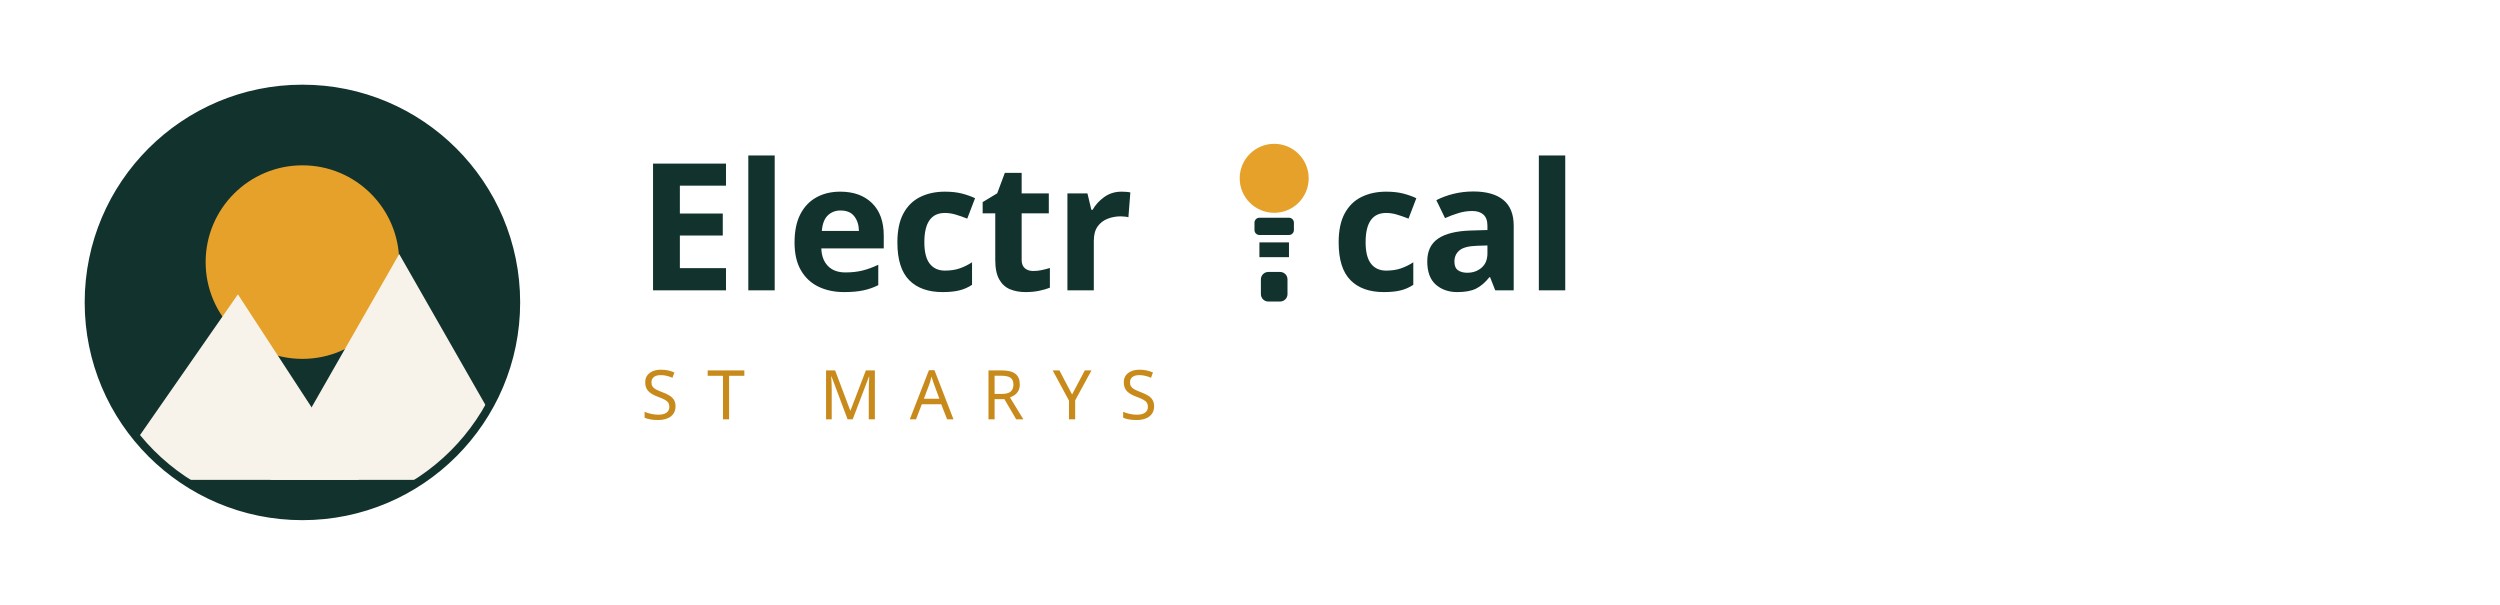
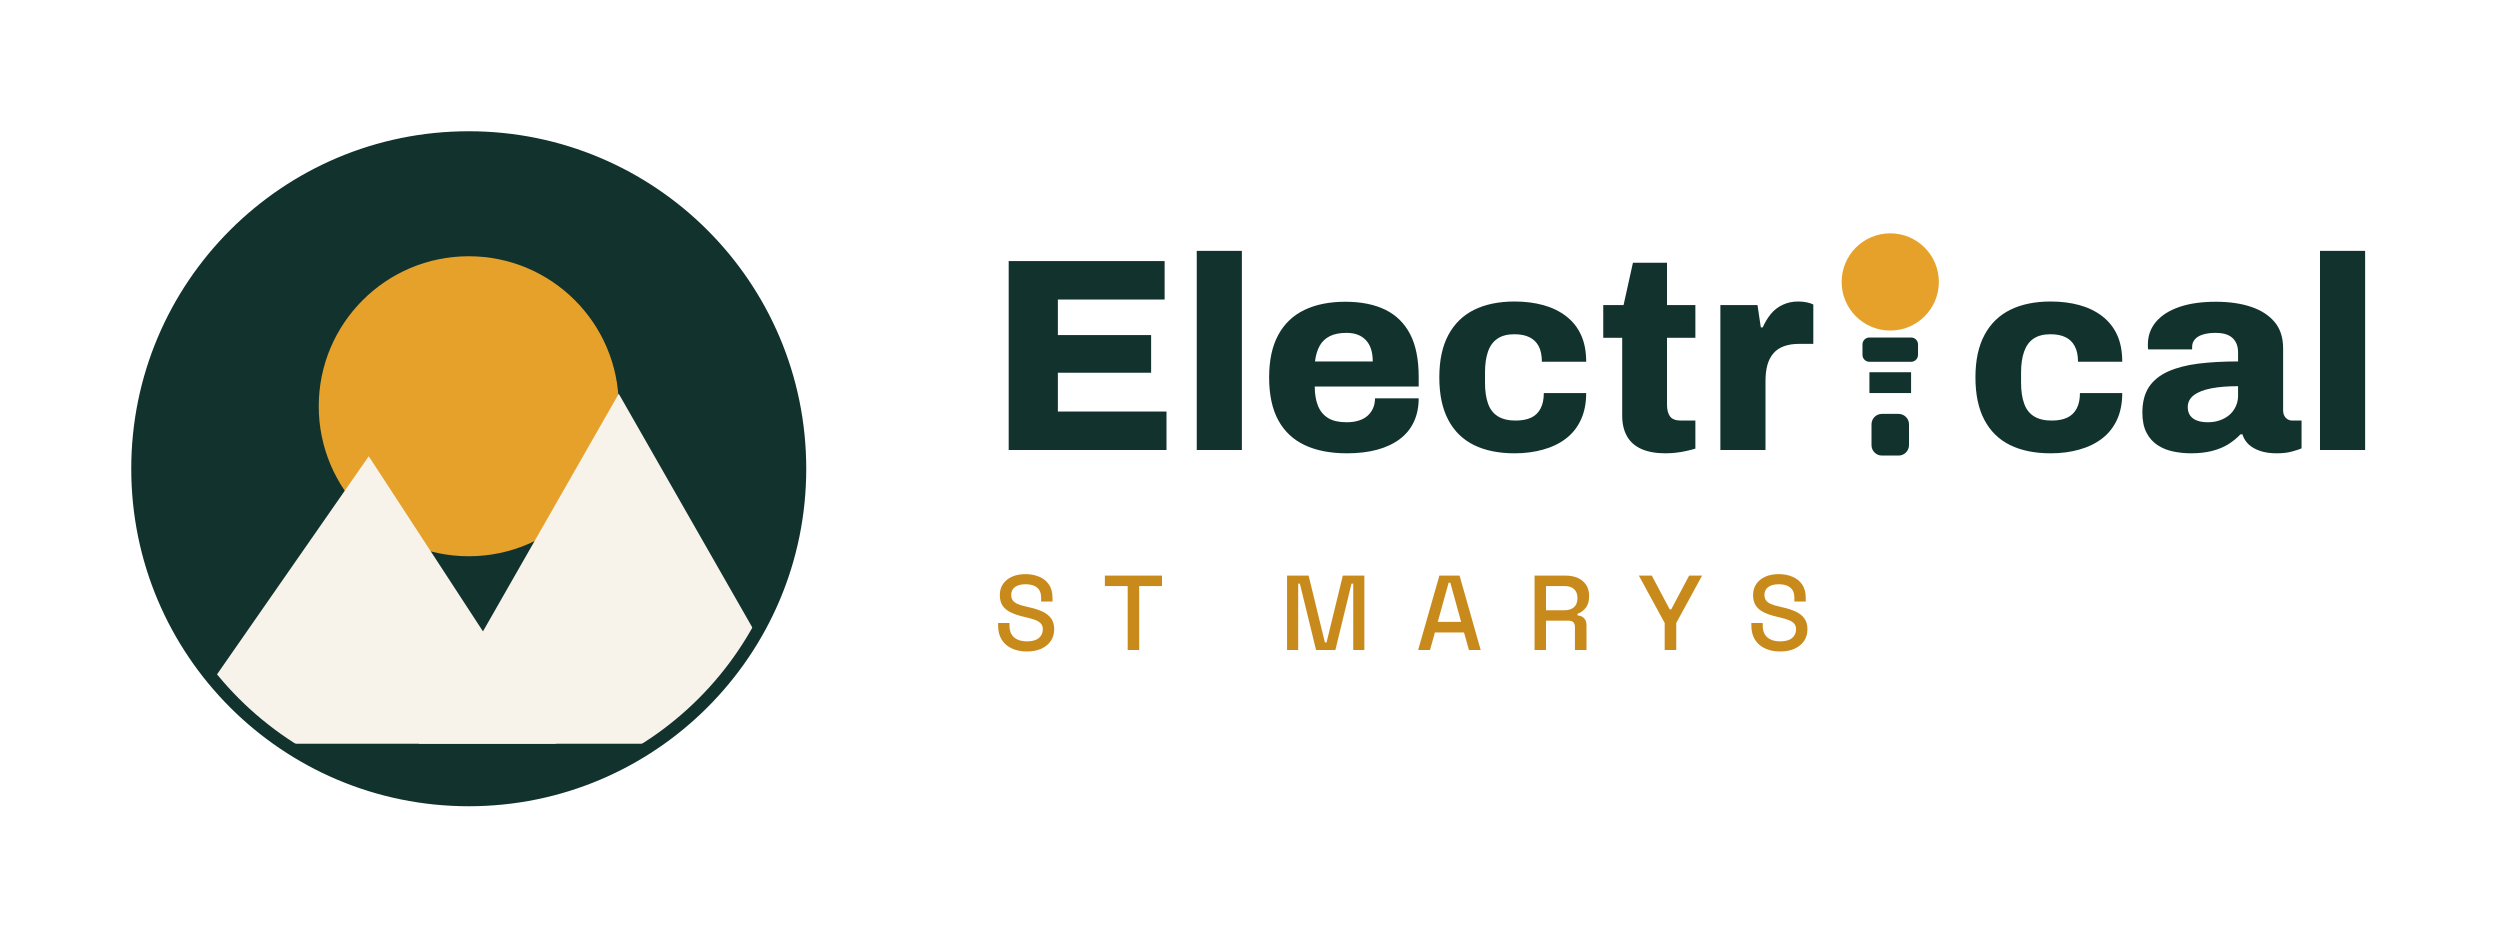
- <svg xmlns="http://www.w3.org/2000/svg" viewBox="0 0 620 150" width="620" height="150">
+ <svg xmlns="http://www.w3.org/2000/svg" viewBox="0 0 400 150" width="400" height="150">
  <g transform="translate(15,15)">
    <svg width="120" height="120" viewBox="0 0 120 120">
      <clipPath id="c">
        <circle cx="60" cy="60" r="53" />
      </clipPath>
      <circle cx="60" cy="60" r="53" fill="#12332d" />
      <g clip-path="url(#c)">
        <circle cx="60" cy="50" r="24" fill="#e6a12b" />
        <polygon points="12,104 44,58 74,104" fill="#f7f3ea" />
        <polygon points="52,104 84,48 116,104" fill="#f7f3ea" />
      </g>
      <circle cx="60" cy="60" r="53" fill="none" stroke="#12332d" stroke-width="2" />
    </svg>
  </g>
-   <g font-family="Archivo, sans-serif" font-weight="800" font-size="44" letter-spacing="-0.5">
-     <text x="158" y="72" fill="#12332d">Electr</text>
-     <g transform="translate(305,32)">
-       <svg width="22" height="44" viewBox="0 0 18 36">
-         <circle cx="9" cy="10" r="7" fill="#e6a12b" />
-         <rect x="5" y="18" width="8" height="3.5" rx="1" fill="#12332d" />
-         <rect x="6" y="23" width="6" height="3" fill="#12332d" />
-         <rect x="6.3" y="29" width="5.4" height="6" rx="1.5" fill="#12332d" />
-       </svg>
-     </g>
-     <text x="330" y="72" fill="#12332d">cal</text>
+   <g fill="#12332d">
+     <path transform="translate(158,72)" d="M28.64 0L3.39 0L3.39-30.23L28.34-30.23L28.34-24.07L11.26-24.07L11.26-18.39L26.18-18.39L26.18-12.36L11.26-12.36L11.26-6.16L28.64-6.16L28.64 0ZM40.70 0L33.48 0L33.48-31.86L40.70-31.86L40.70 0ZM57.51 0.53L57.51 0.53Q53.55 0.53 50.78-0.77Q48.00-2.07 46.53-4.75Q45.06-7.44 45.06-11.62L45.06-11.62Q45.06-15.71 46.51-18.39Q47.96-21.08 50.69-22.40Q53.42-23.72 57.24-23.72L57.24-23.72Q61.03-23.72 63.65-22.44Q66.26-21.16 67.63-18.52Q68.99-15.88 68.99-11.70L68.99-11.70L68.99-10.16L52.36-10.16Q52.36-8.32 52.89-7.04Q53.42-5.76 54.52-5.10Q55.62-4.44 57.46-4.44L57.46-4.44Q58.56-4.44 59.40-4.71Q60.24-4.97 60.81-5.48Q61.38-5.98 61.69-6.69Q62.00-7.39 62.00-8.27L62.00-8.27L68.99-8.27Q68.99-6.16 68.22-4.51Q67.45-2.86 65.96-1.74Q64.46-0.62 62.33-0.04Q60.19 0.53 57.51 0.53ZM52.40-14.17L52.40-14.17L61.64-14.17Q61.64-15.31 61.36-16.17Q61.07-17.03 60.52-17.60Q59.97-18.17 59.20-18.46Q58.43-18.74 57.42-18.74L57.42-18.74Q55.84-18.74 54.78-18.22Q53.72-17.69 53.15-16.68Q52.58-15.66 52.40-14.17ZM84.35 0.53L84.35 0.53Q80.52 0.53 77.84-0.79Q75.15-2.11 73.72-4.82Q72.29-7.52 72.29-11.62L72.29-11.62Q72.29-15.71 73.74-18.41Q75.20-21.12 77.88-22.44Q80.56-23.76 84.35-23.76L84.35-23.76Q86.81-23.76 88.90-23.19Q90.99-22.62 92.55-21.43Q94.12-20.24 94.95-18.44Q95.79-16.63 95.79-14.12L95.79-14.12L88.70-14.12Q88.70-15.62 88.20-16.59Q87.69-17.56 86.72-18.04Q85.76-18.52 84.30-18.52L84.30-18.52Q82.63-18.52 81.60-17.82Q80.56-17.12 80.08-15.75Q79.60-14.39 79.60-12.36L79.60-12.36L79.60-10.78Q79.60-8.80 80.08-7.44Q80.56-6.07 81.66-5.39Q82.76-4.71 84.48-4.71L84.48-4.71Q85.98-4.71 86.97-5.17Q87.96-5.63 88.48-6.62Q89.01-7.61 89.01-9.11L89.01-9.11L95.79-9.11Q95.79-6.69 94.95-4.86Q94.12-3.04 92.58-1.85Q91.04-0.66 88.92-0.07Q86.81 0.53 84.35 0.53ZM108.46 0.53L108.46 0.53Q106.22 0.53 104.65-0.15Q103.09-0.84 102.32-2.20Q101.55-3.56 101.55-5.50L101.55-5.50L101.55-17.95L98.52-17.95L98.52-23.19L101.77-23.19L103.27-29.96L108.72-29.96L108.72-23.19L113.26-23.19L113.26-17.95L108.72-17.95L108.72-7.26Q108.72-6.03 109.21-5.37Q109.69-4.71 110.97-4.71L110.97-4.71L113.26-4.71L113.26-0.22Q112.68-0.04 111.83 0.15Q110.97 0.35 110.09 0.44Q109.21 0.53 108.46 0.53ZM124.48 0L117.26 0L117.26-23.19L123.20-23.19L123.73-19.62L124.04-19.62Q124.56-20.81 125.33-21.76Q126.10-22.70 127.23-23.23Q128.35-23.76 129.71-23.76L129.71-23.76Q130.50-23.76 131.16-23.61Q131.82-23.45 132.13-23.28L132.13-23.28L132.13-16.98L129.84-16.98Q128.48-16.98 127.45-16.61Q126.41-16.24 125.75-15.47Q125.09-14.70 124.78-13.60Q124.48-12.50 124.48-11.04L124.48-11.04L124.48 0Z" />
+     <path transform="translate(314.44,72)" d="M13.68 0.53L13.68 0.53Q9.86 0.53 7.17-0.79Q4.49-2.11 3.06-4.82Q1.63-7.52 1.63-11.62L1.63-11.62Q1.63-15.71 3.08-18.41Q4.53-21.12 7.22-22.44Q9.90-23.76 13.68-23.76L13.68-23.76Q16.15-23.76 18.24-23.19Q20.33-22.62 21.89-21.43Q23.45-20.24 24.29-18.44Q25.12-16.63 25.12-14.12L25.12-14.12L18.04-14.12Q18.04-15.62 17.53-16.59Q17.03-17.56 16.06-18.04Q15.09-18.52 13.64-18.52L13.64-18.52Q11.97-18.52 10.93-17.82Q9.90-17.12 9.42-15.75Q8.93-14.39 8.93-12.36L8.93-12.36L8.93-10.78Q8.93-8.80 9.42-7.44Q9.90-6.07 11-5.39Q12.10-4.71 13.82-4.71L13.82-4.71Q15.31-4.71 16.30-5.17Q17.29-5.63 17.82-6.62Q18.35-7.61 18.35-9.11L18.35-9.11L25.12-9.11Q25.12-6.69 24.29-4.86Q23.45-3.04 21.91-1.85Q20.37-0.66 18.26-0.07Q16.15 0.53 13.68 0.53ZM36.12 0.53L36.12 0.53Q34.67 0.53 33.29 0.24Q31.90-0.04 30.78-0.77Q29.66-1.50 29.00-2.77Q28.34-4.05 28.34-5.98L28.34-5.98Q28.34-8.49 29.39-10.08Q30.45-11.66 32.45-12.56Q34.45-13.46 37.29-13.82Q40.13-14.17 43.65-14.17L43.65-14.17L43.65-15.62Q43.65-16.63 43.25-17.31Q42.86-18.00 42.09-18.37Q41.32-18.74 40.04-18.74L40.04-18.74Q38.90-18.74 38.04-18.48Q37.18-18.22 36.74-17.71Q36.30-17.20 36.30-16.50L36.30-16.50L36.30-16.10L29.26-16.10Q29.22-16.32 29.22-16.50L29.22-16.50L29.22-16.90Q29.22-18.96 30.51-20.50Q31.81-22.04 34.23-22.88Q36.65-23.72 40.08-23.72L40.08-23.72Q43.30-23.72 45.69-22.92Q48.09-22.13 49.48-20.50Q50.86-18.88 50.86-16.24L50.86-16.24L50.86-6.34Q50.86-5.59 51.28-5.15Q51.70-4.71 52.32-4.71L52.32-4.71L53.81-4.71L53.81-0.26Q53.33-0.04 52.29 0.24Q51.26 0.53 49.81 0.53L49.81 0.53Q48.31 0.53 47.19 0.15Q46.07-0.22 45.34-0.90Q44.62-1.58 44.35-2.51L44.35-2.51L44.04-2.51Q43.21-1.63 42.09-0.92Q40.96-0.22 39.49 0.15Q38.02 0.53 36.12 0.53ZM38.81-4.44L38.81-4.44Q39.86-4.44 40.74-4.75Q41.62-5.06 42.26-5.61Q42.90-6.16 43.27-6.95Q43.65-7.74 43.65-8.67L43.65-8.67L43.65-10.21Q41.14-10.21 39.34-9.86Q37.53-9.50 36.56-8.76Q35.60-8.01 35.60-6.86L35.60-6.86Q35.60-6.03 36.01-5.48Q36.43-4.93 37.14-4.69Q37.84-4.44 38.81-4.44ZM63.98 0L56.76 0L56.76-31.86L63.98-31.86L63.98 0Z" />
  </g>
-   <text x="159" y="104" font-family="'Space Grotesk', sans-serif" font-weight="500" font-size="17" letter-spacing="7" fill="#c98a1c">ST MARYS</text>
+   <svg x="292.44" y="34" width="20" height="40" viewBox="0 0 18 36" overflow="visible">
+     <circle cx="9" cy="10" r="7" fill="#e6a12b" />
+     <rect x="5" y="18" width="8" height="3.5" rx="1" fill="#12332d" />
+     <rect x="6" y="23" width="6" height="3" fill="#12332d" />
+     <rect x="6.3" y="29" width="5.4" height="6" rx="1.5" fill="#12332d" />
+   </svg>
+   <path transform="translate(159,104)" fill="#c98a1c" d="M5.29 0.24L5.29 0.24Q3.94 0.24 2.91-0.24Q1.87-0.71 1.28-1.64Q0.70-2.57 0.70-3.89L0.70-3.89L0.70-4.32L2.52-4.32L2.52-3.89Q2.52-2.64 3.27-2.01Q4.03-1.38 5.29-1.38L5.29-1.38Q6.56-1.38 7.21-1.91Q7.85-2.45 7.85-3.30L7.85-3.30Q7.85-3.86 7.55-4.22Q7.24-4.57 6.68-4.79Q6.12-5.00 5.34-5.19L5.34-5.19L4.71-5.34Q3.57-5.61 2.73-6.01Q1.89-6.41 1.43-7.07Q0.97-7.74 0.97-8.77L0.97-8.77Q0.97-9.83 1.49-10.57Q2.01-11.32 2.92-11.73Q3.84-12.14 5.08-12.14L5.08-12.14Q6.32-12.14 7.30-11.71Q8.28-11.29 8.84-10.46Q9.40-9.62 9.40-8.36L9.40-8.36L9.40-7.75L7.58-7.75L7.58-8.36Q7.58-9.13 7.27-9.61Q6.95-10.08 6.39-10.30Q5.83-10.52 5.08-10.52L5.08-10.52Q4.00-10.52 3.39-10.07Q2.79-9.62 2.79-8.82L2.79-8.82Q2.79-8.28 3.05-7.93Q3.32-7.58 3.83-7.36Q4.33-7.14 5.10-6.97L5.10-6.97L5.73-6.82Q6.89-6.56 7.77-6.16Q8.65-5.76 9.16-5.08Q9.67-4.40 9.67-3.33L9.67-3.33Q9.67-2.26 9.14-1.46Q8.60-0.66 7.62-0.21Q6.63 0.24 5.29 0.24ZM23.27 0L21.43 0L21.43-10.23L17.78-10.23L17.78-11.90L26.92-11.90L26.92-10.23L23.27-10.23L23.27 0ZM48.71 0L46.93 0L46.93-11.90L50.38-11.90L52.98-1.22L53.25-1.22L55.85-11.90L59.30-11.90L59.30 0L57.52 0L57.52-10.61L57.24-10.61L54.66 0L51.57 0L48.98-10.61L48.71-10.61L48.71 0ZM69.80 0L67.90 0L71.30-11.90L74.53-11.90L77.91 0L76.03 0L75.24-2.81L70.59-2.81L69.80 0ZM72.78-10.76L71.04-4.50L74.78-4.50L73.05-10.76L72.78-10.76ZM88.36 0L86.53 0L86.53-11.90L91.53-11.90Q92.63-11.90 93.47-11.52Q94.31-11.14 94.78-10.42Q95.25-9.71 95.25-8.72L95.25-8.72L95.25-8.53Q95.25-7.41 94.71-6.74Q94.18-6.07 93.41-5.80L93.41-5.80L93.41-5.53Q94.06-5.49 94.45-5.09Q94.84-4.69 94.84-3.94L94.84-3.94L94.84 0L92.99 0L92.99-3.69Q92.99-4.15 92.75-4.42Q92.51-4.69 91.98-4.69L91.98-4.69L88.36-4.69L88.36 0ZM88.36-10.23L88.36-6.36L91.32-6.36Q92.31-6.36 92.85-6.86Q93.39-7.36 93.39-8.23L93.39-8.23L93.39-8.36Q93.39-9.23 92.86-9.73Q92.32-10.23 91.32-10.23L91.32-10.23L88.36-10.23ZM109.20 0L107.35 0L107.35-4.32L103.22-11.90L105.29-11.90L108.15-6.51L108.40-6.51L111.26-11.90L113.33-11.90L109.20-4.32L109.20 0ZM125.81 0.24L125.81 0.24Q124.46 0.24 123.43-0.24Q122.39-0.71 121.80-1.64Q121.22-2.57 121.22-3.89L121.22-3.89L121.22-4.32L123.04-4.32L123.04-3.89Q123.04-2.64 123.79-2.01Q124.55-1.38 125.81-1.38L125.81-1.38Q127.08-1.38 127.73-1.91Q128.37-2.45 128.37-3.30L128.37-3.30Q128.37-3.86 128.07-4.22Q127.76-4.57 127.20-4.79Q126.64-5.00 125.86-5.19L125.86-5.19L125.23-5.34Q124.09-5.61 123.25-6.01Q122.41-6.41 121.95-7.07Q121.49-7.74 121.49-8.77L121.49-8.77Q121.49-9.83 122.01-10.57Q122.53-11.32 123.44-11.73Q124.36-12.14 125.60-12.14L125.60-12.14Q126.84-12.14 127.82-11.71Q128.80-11.29 129.36-10.46Q129.92-9.62 129.92-8.36L129.92-8.36L129.92-7.75L128.10-7.75L128.10-8.36Q128.10-9.13 127.79-9.61Q127.47-10.08 126.91-10.30Q126.35-10.52 125.60-10.52L125.60-10.52Q124.51-10.52 123.91-10.07Q123.31-9.62 123.31-8.82L123.31-8.82Q123.31-8.28 123.57-7.93Q123.83-7.58 124.34-7.36Q124.85-7.14 125.62-6.97L125.62-6.97L126.25-6.82Q127.40-6.56 128.29-6.16Q129.17-5.76 129.68-5.08Q130.19-4.40 130.19-3.33L130.19-3.33Q130.19-2.26 129.66-1.46Q129.12-0.66 128.14-0.21Q127.15 0.24 125.81 0.24Z" />
</svg>
